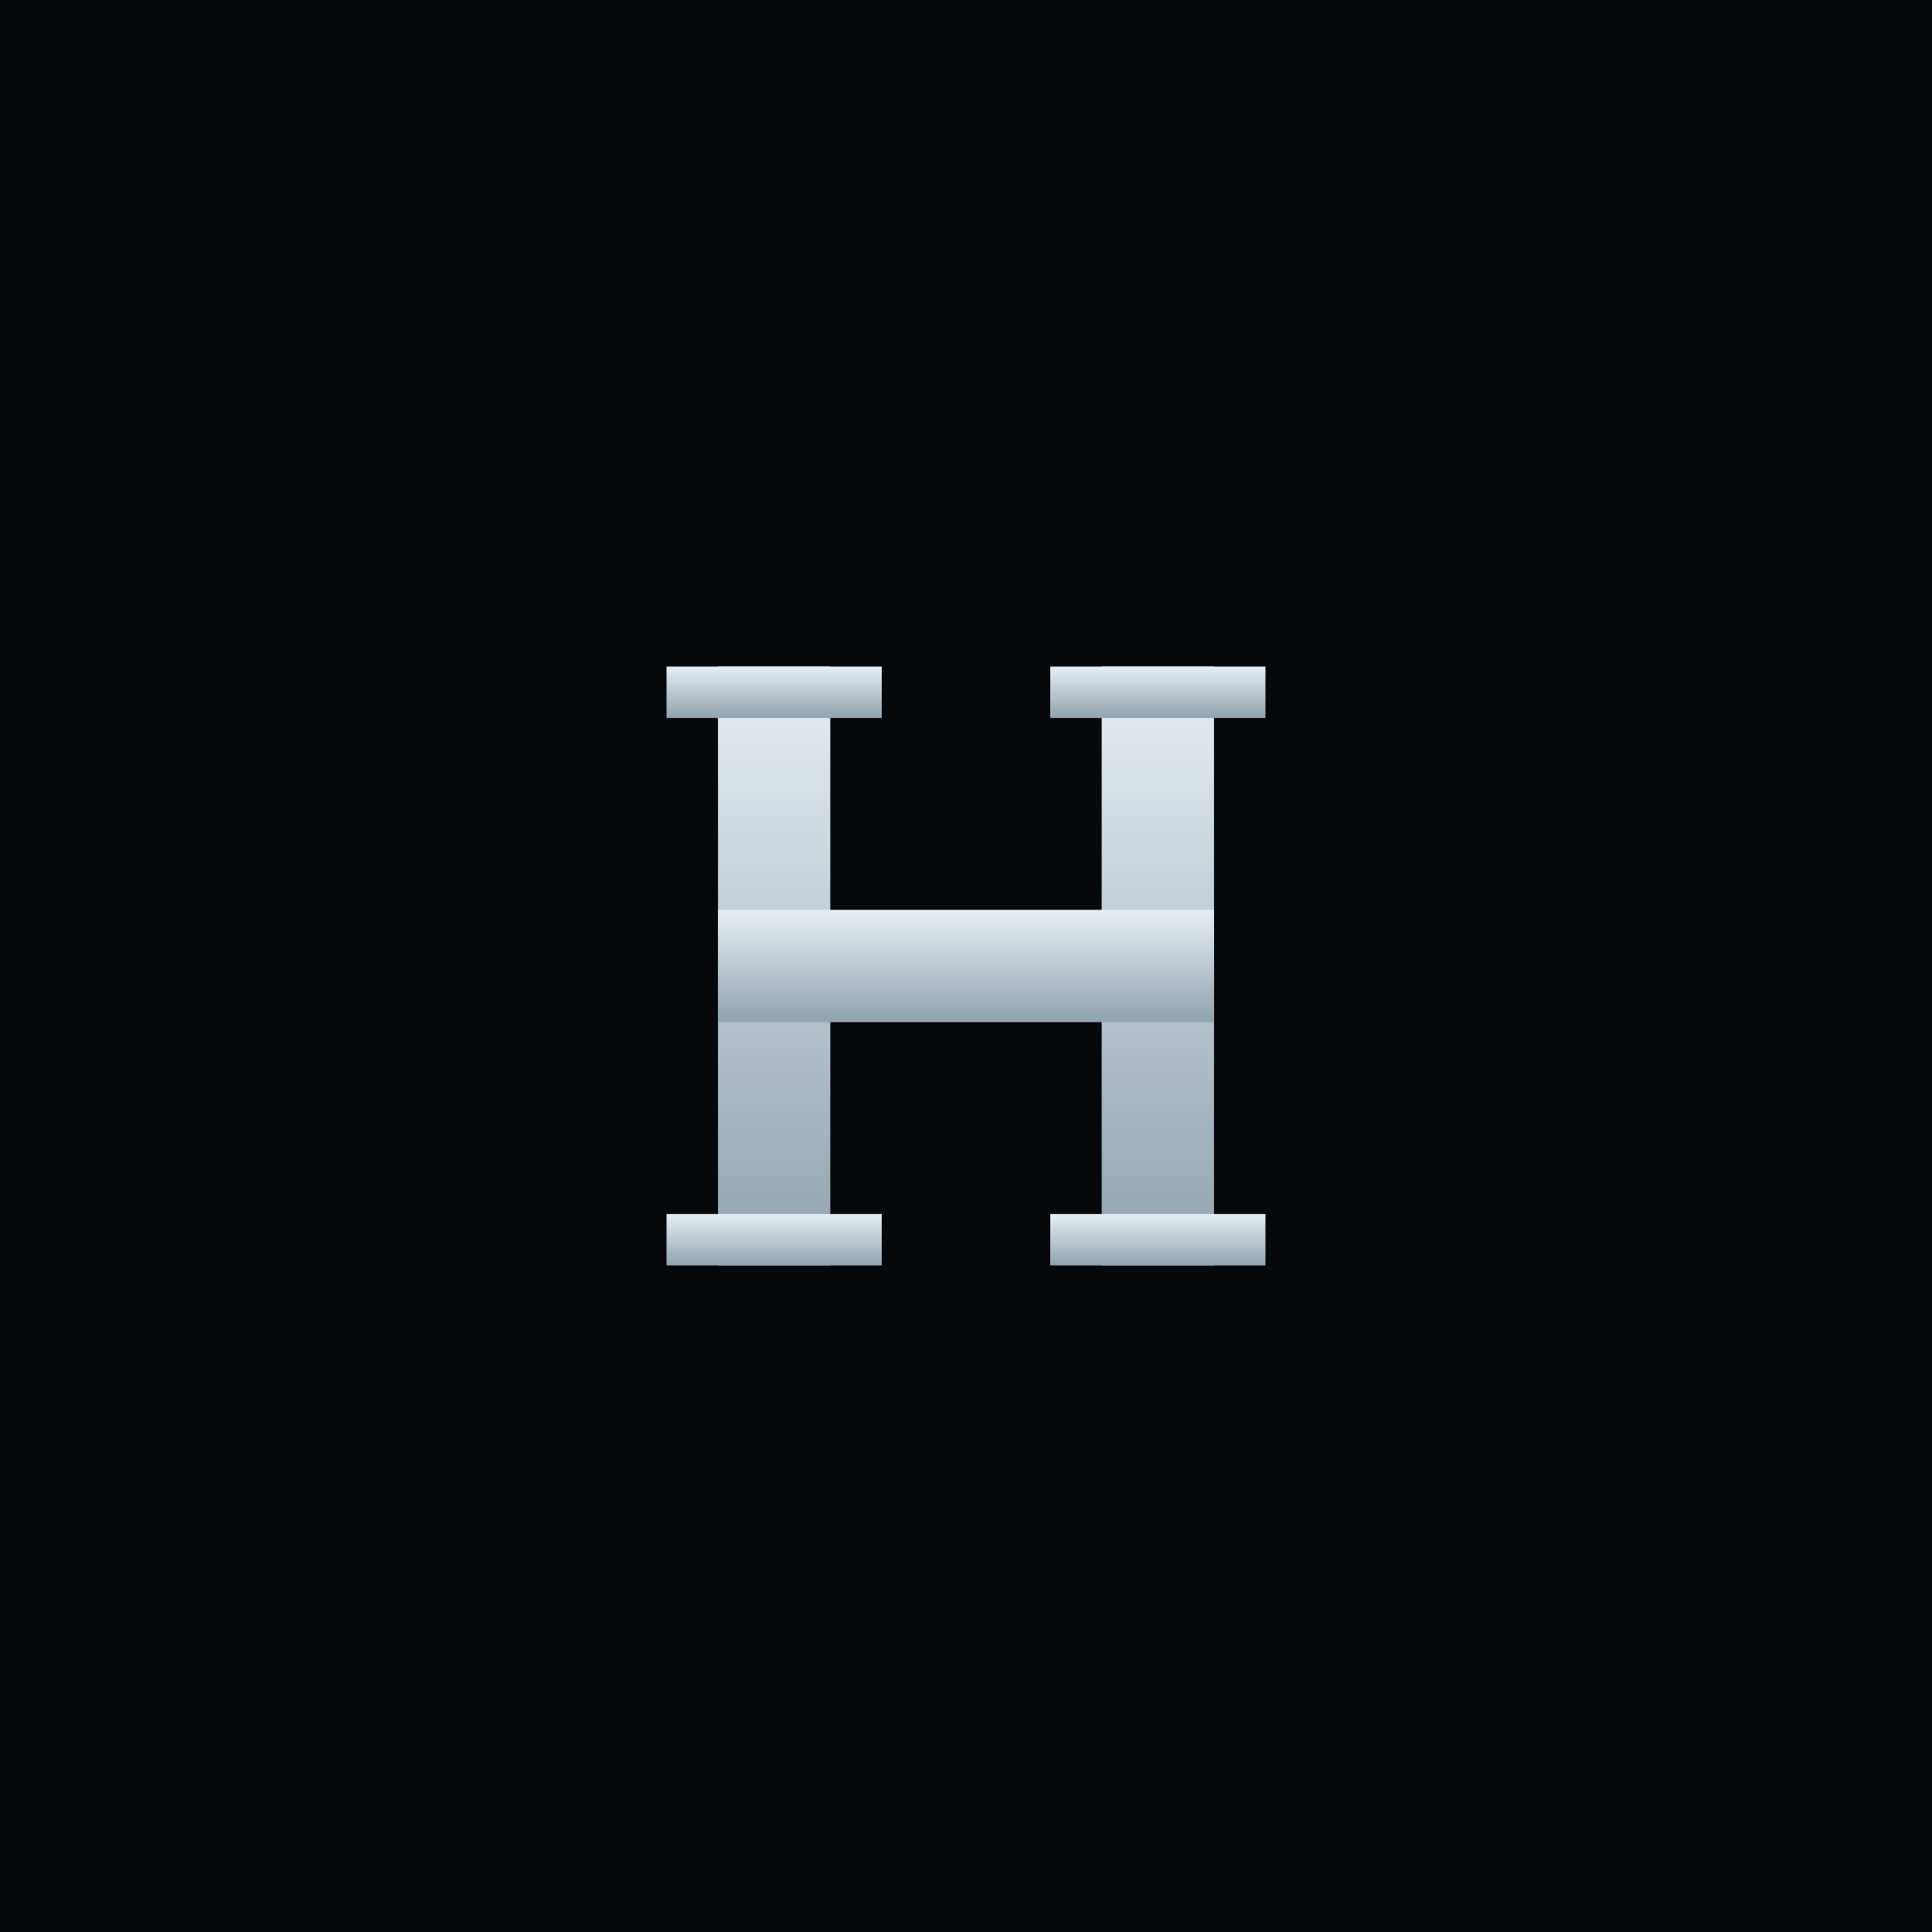
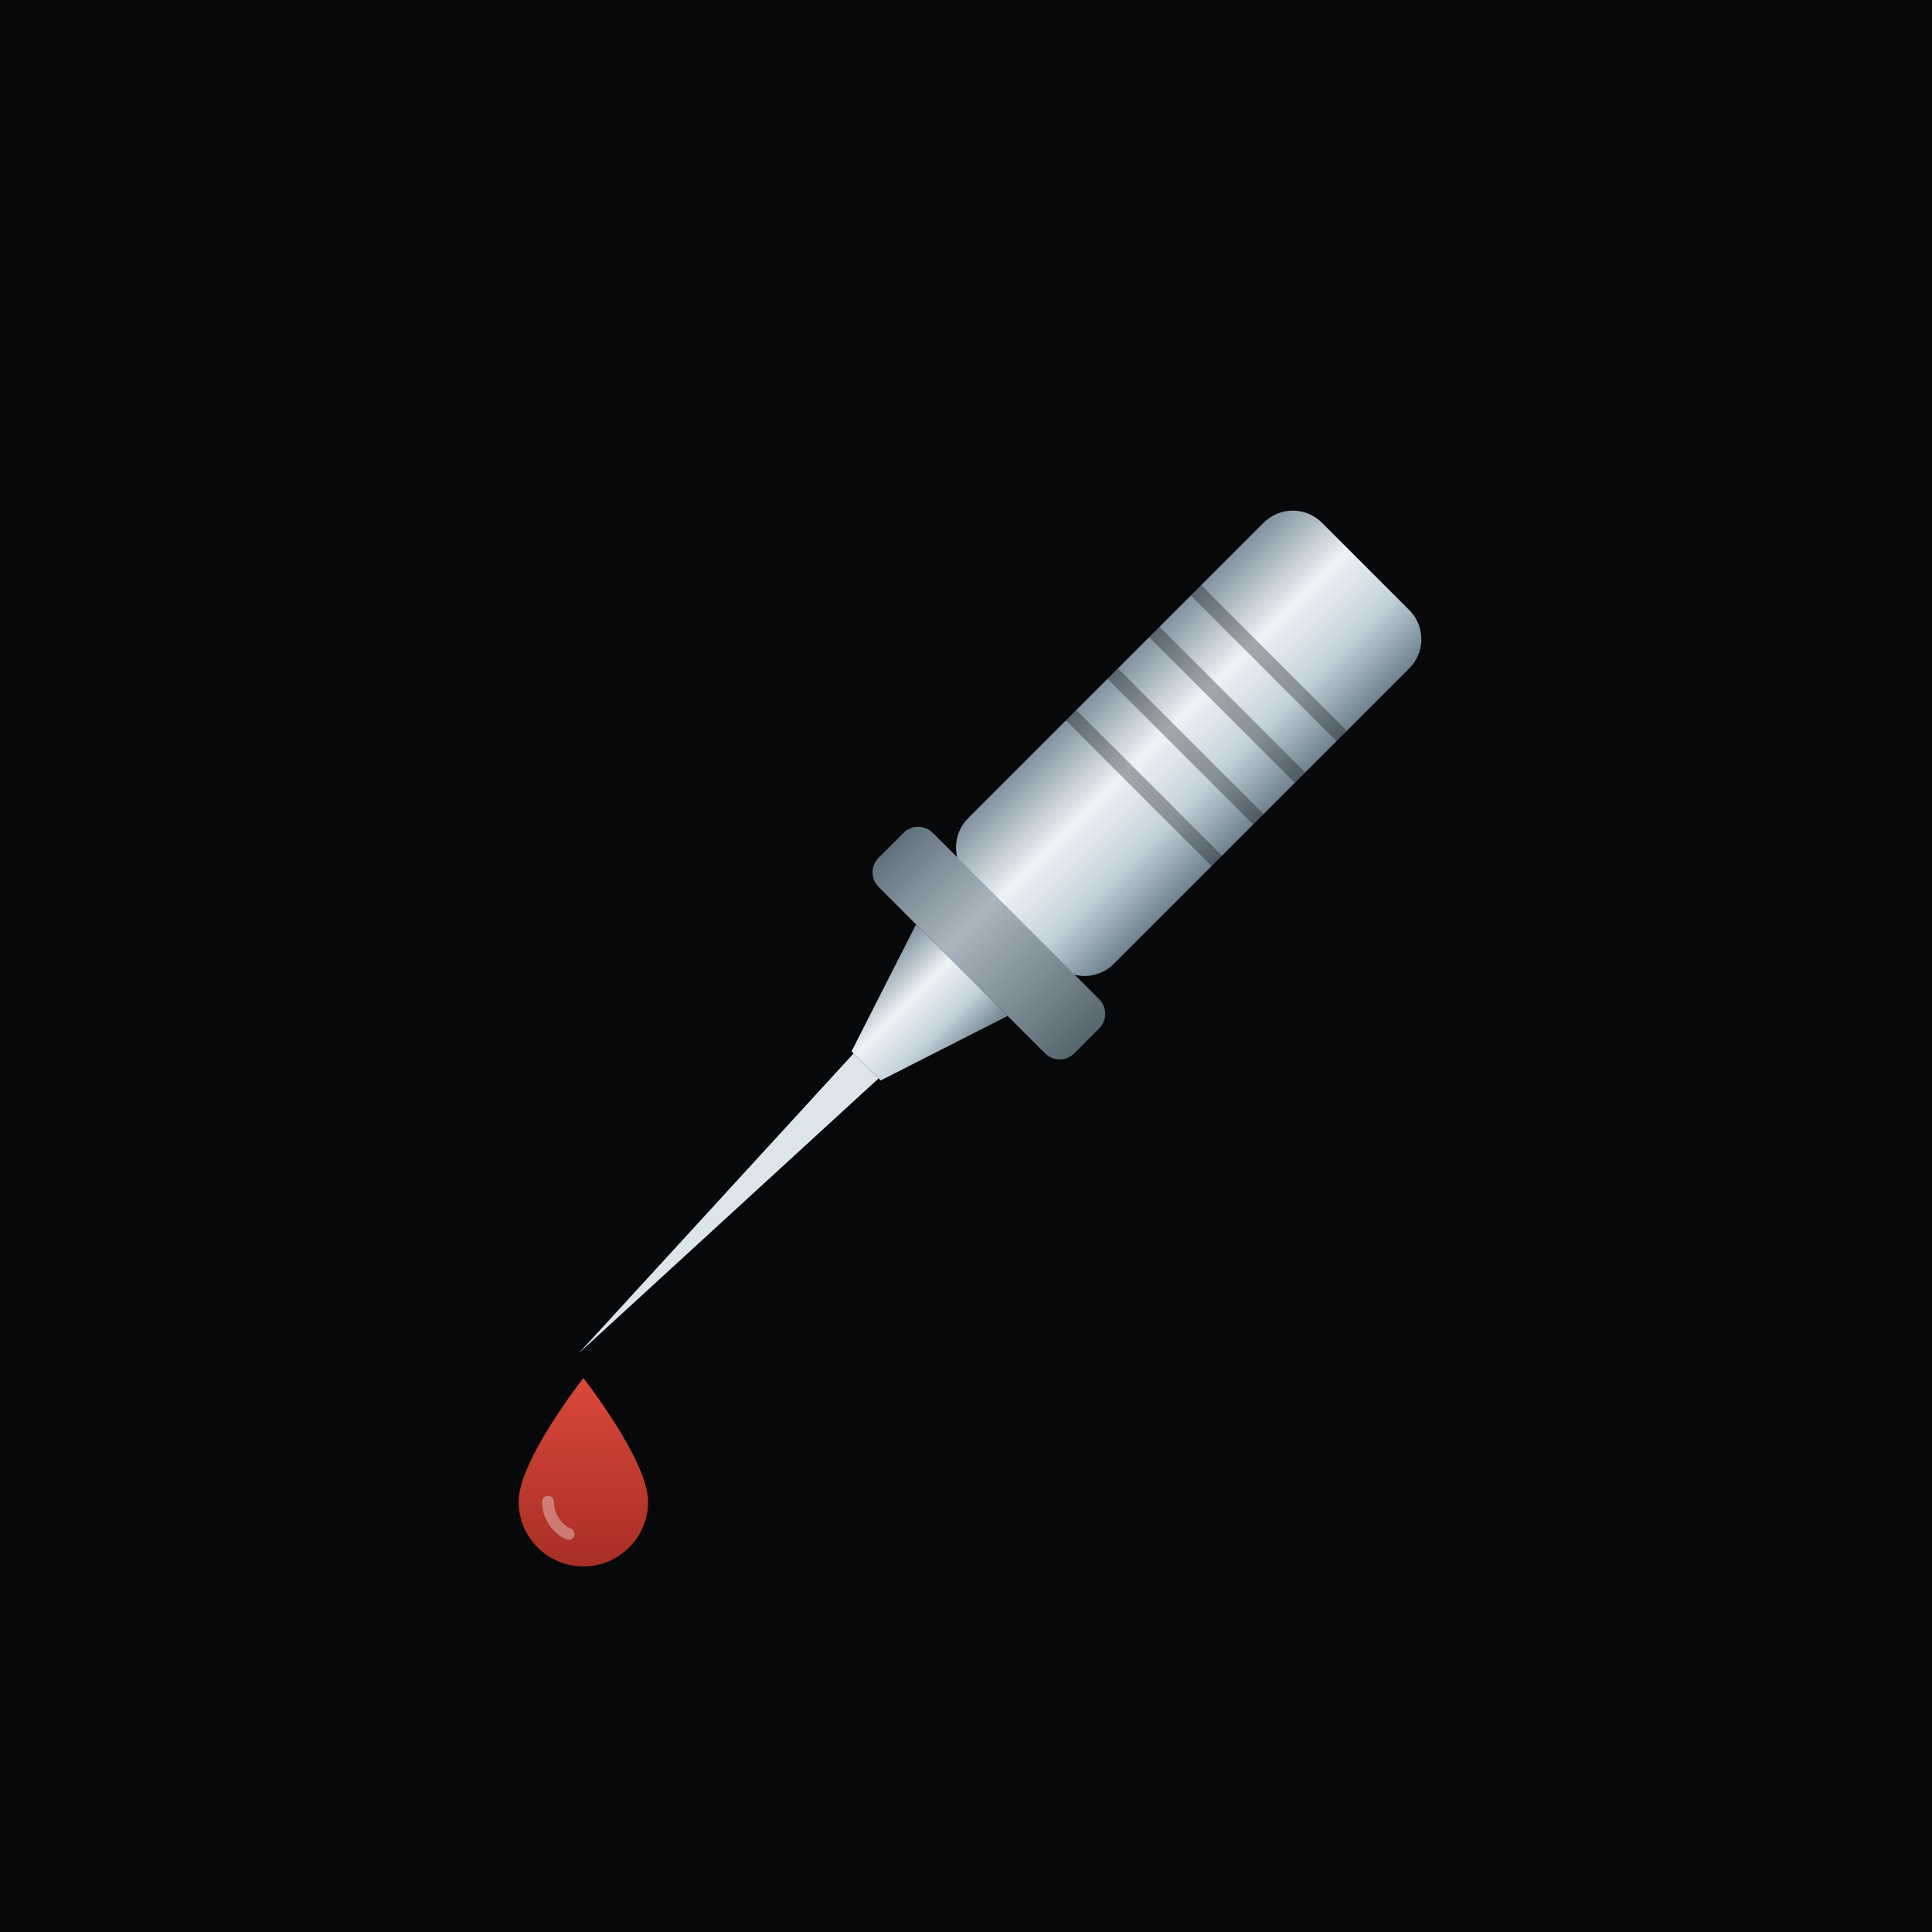
- <svg xmlns="http://www.w3.org/2000/svg" viewBox="0 0 512 512" role="img" aria-label="Hector Tattoos">
+ <svg xmlns="http://www.w3.org/2000/svg" viewBox="0 0 512 512" role="img" aria-label="Tattoo Estudio">
  <defs>
-     <linearGradient id="steel" x1="0" y1="0" x2="0" y2="1">
-       <stop offset="0" stop-color="#e7eef2" />
-       <stop offset="1" stop-color="#8fa3b0" />
+     <linearGradient id="steel" x1="0" y1="0" x2="1" y2="0">
+       <stop offset="0" stop-color="#7f929e" />
+       <stop offset="0.38" stop-color="#eef3f6" />
+       <stop offset="0.7" stop-color="#c3d2db" />
+       <stop offset="1" stop-color="#6f828e" />
+     </linearGradient>
+     <linearGradient id="steel-dark" x1="0" y1="0" x2="1" y2="0">
+       <stop offset="0" stop-color="#5f717c" />
+       <stop offset="0.4" stop-color="#aab6bf" />
+       <stop offset="1" stop-color="#55666f" />
+     </linearGradient>
+     <linearGradient id="ink" x1="0" y1="0" x2="0" y2="1">
+       <stop offset="0" stop-color="#d9483b" />
+       <stop offset="1" stop-color="#a82e24" />
    </linearGradient>
  </defs>
  <rect width="512" height="512" fill="#07080a" />
-   <g fill="url(#steel)" transform="translate(256 256) scale(0.62) translate(-256 -256)">
-     <rect x="150" y="128" width="48" height="256" />
-     <rect x="314" y="128" width="48" height="256" />
-     <rect x="150" y="232" width="212" height="48" />
-     <rect x="128" y="128" width="92" height="22" />
-     <rect x="128" y="362" width="92" height="22" />
-     <rect x="292" y="128" width="92" height="22" />
-     <rect x="292" y="362" width="92" height="22" />
+   <g transform="translate(256 256) scale(0.78) translate(-256 -256)">
+     <g transform="rotate(45 256 256)">
+       <rect x="221" y="64" width="70" height="170" rx="14" fill="url(#steel)" />
+       <g fill="#07080a" fill-opacity="0.32">
+         <rect x="221" y="108" width="70" height="5" />
+         <rect x="221" y="128" width="70" height="5" />
+         <rect x="221" y="148" width="70" height="5" />
+         <rect x="221" y="168" width="70" height="5" />
+       </g>
+       <rect x="209" y="232" width="94" height="26" rx="7" fill="url(#steel-dark)" />
+       <polygon points="234,258 278,258 263,304 249,304" fill="url(#steel)" />
+       <polygon points="250,304 262,304 256,442" fill="#dbe5ea" />
+     </g>
+     <path d="M126 396 C126 396 104 424 104 438 a22 22 0 0 0 44 0 C148 424 126 396 126 396 Z" fill="url(#ink)" />
+     <path d="M114 438 a12 12 0 0 0 7 11" fill="none" stroke="#ffffff" stroke-opacity="0.35" stroke-width="4" stroke-linecap="round" />
  </g>
</svg>
